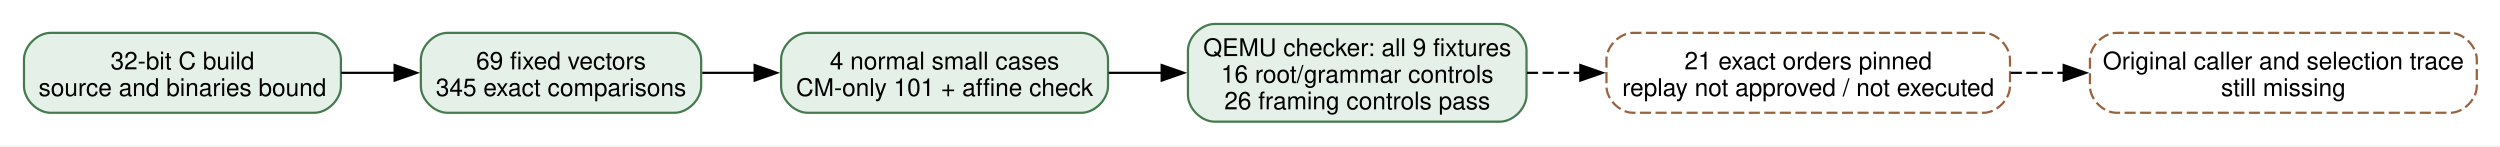
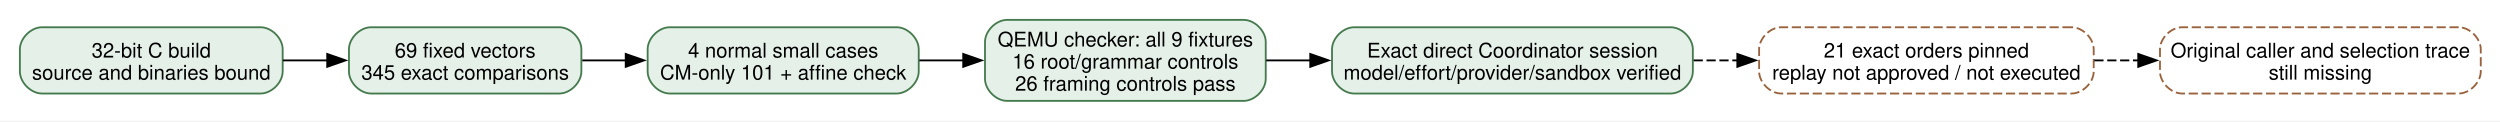
- <svg xmlns="http://www.w3.org/2000/svg" width="1126pt" height="66pt" viewBox="0.00 0.00 1126.00 66.00">
+ <svg xmlns="http://www.w3.org/2000/svg" width="1358pt" height="66pt" viewBox="0.00 0.00 1358.00 66.00">
  <g id="graph0" class="graph" transform="scale(1 1) rotate(0) translate(10.8 54.8)">
-     <polygon fill="white" stroke="none" points="-10.8,10.8 -10.8,-54.8 1115.55,-54.8 1115.55,10.8 -10.8,10.8" />
+     <polygon fill="white" stroke="none" points="-10.8,10.8 -10.8,-54.8 1347.55,-54.8 1347.55,10.8 -10.8,10.8" />
    <g id="node1" class="node">
      <path fill="#e5f1e8" stroke="#457a4e" d="M130.75,-40C130.75,-40 12,-40 12,-40 6,-40 0,-34 0,-28 0,-28 0,-16 0,-16 0,-10 6,-4 12,-4 12,-4 130.75,-4 130.75,-4 136.75,-4 142.75,-10 142.75,-16 142.75,-16 142.75,-28 142.75,-28 142.75,-34 136.75,-40 130.75,-40" />
      <text xml:space="preserve" text-anchor="middle" x="71.38" y="-23.55" font-family="Helvetica,sans-Serif" font-size="11.00">32-bit C build</text>
      <text xml:space="preserve" text-anchor="middle" x="71.38" y="-11.55" font-family="Helvetica,sans-Serif" font-size="11.00">source and binaries bound</text>
    </g>
    <g id="node2" class="node">
      <path fill="#e5f1e8" stroke="#457a4e" d="M293,-40C293,-40 190.75,-40 190.75,-40 184.75,-40 178.75,-34 178.75,-28 178.75,-28 178.75,-16 178.75,-16 178.75,-10 184.75,-4 190.75,-4 190.75,-4 293,-4 293,-4 299,-4 305,-10 305,-16 305,-16 305,-28 305,-28 305,-34 299,-40 293,-40" />
      <text xml:space="preserve" text-anchor="middle" x="241.88" y="-23.55" font-family="Helvetica,sans-Serif" font-size="11.00">69 fixed vectors</text>
      <text xml:space="preserve" text-anchor="middle" x="241.88" y="-11.55" font-family="Helvetica,sans-Serif" font-size="11.00">345 exact comparisons</text>
    </g>
    <g id="edge1" class="edge">
      <path fill="none" stroke="black" d="M142.86,-22C150.89,-22 159.09,-22 167.16,-22" />
      <polygon fill="black" stroke="black" points="166.94,-25.5 176.94,-22 166.94,-18.5 166.94,-25.5" />
    </g>
    <g id="node3" class="node">
      <path fill="#e5f1e8" stroke="#457a4e" d="M476.25,-40C476.25,-40 353,-40 353,-40 347,-40 341,-34 341,-28 341,-28 341,-16 341,-16 341,-10 347,-4 353,-4 353,-4 476.25,-4 476.25,-4 482.25,-4 488.25,-10 488.25,-16 488.25,-16 488.25,-28 488.25,-28 488.25,-34 482.25,-40 476.25,-40" />
      <text xml:space="preserve" text-anchor="middle" x="414.62" y="-23.55" font-family="Helvetica,sans-Serif" font-size="11.00">4 normal small cases</text>
      <text xml:space="preserve" text-anchor="middle" x="414.62" y="-11.55" font-family="Helvetica,sans-Serif" font-size="11.00">CM-only 101 + affine check</text>
    </g>
    <g id="edge2" class="edge">
      <path fill="none" stroke="black" d="M305.49,-22C313.25,-22 321.28,-22 329.31,-22" />
      <polygon fill="black" stroke="black" points="329.09,-25.5 339.09,-22 329.09,-18.5 329.09,-25.5" />
    </g>
    <g id="node4" class="node">
      <path fill="#e5f1e8" stroke="#457a4e" d="M664.75,-44C664.75,-44 536.25,-44 536.25,-44 530.25,-44 524.25,-38 524.25,-32 524.25,-32 524.25,-12 524.25,-12 524.25,-6 530.25,0 536.25,0 536.25,0 664.75,0 664.75,0 670.75,0 676.75,-6 676.75,-12 676.75,-12 676.75,-32 676.75,-32 676.75,-38 670.75,-44 664.75,-44" />
      <text xml:space="preserve" text-anchor="middle" x="600.5" y="-29.55" font-family="Helvetica,sans-Serif" font-size="11.00">QEMU checker: all 9 fixtures</text>
      <text xml:space="preserve" text-anchor="middle" x="600.5" y="-17.55" font-family="Helvetica,sans-Serif" font-size="11.00">16 root/grammar controls</text>
      <text xml:space="preserve" text-anchor="middle" x="600.5" y="-5.55" font-family="Helvetica,sans-Serif" font-size="11.00">26 framing controls pass</text>
    </g>
    <g id="edge3" class="edge">
      <path fill="none" stroke="black" d="M488.56,-22C496.47,-22 504.57,-22 512.62,-22" />
      <polygon fill="black" stroke="black" points="512.42,-25.5 522.42,-22 512.42,-18.5 512.42,-25.5" />
    </g>
    <g id="node5" class="node">
-       <path fill="none" stroke="#99613c" stroke-dasharray="5,2" d="M882.5,-40C882.5,-40 724.75,-40 724.75,-40 718.75,-40 712.75,-34 712.75,-28 712.75,-28 712.75,-16 712.75,-16 712.75,-10 718.75,-4 724.75,-4 724.75,-4 882.5,-4 882.5,-4 888.5,-4 894.5,-10 894.5,-16 894.5,-16 894.5,-28 894.5,-28 894.5,-34 888.5,-40 882.5,-40" />
-       <text xml:space="preserve" text-anchor="middle" x="803.62" y="-23.55" font-family="Helvetica,sans-Serif" font-size="11.00">21 exact orders pinned</text>
-       <text xml:space="preserve" text-anchor="middle" x="803.62" y="-11.55" font-family="Helvetica,sans-Serif" font-size="11.00">replay not approved / not executed</text>
+       <path fill="#e5f1e8" stroke="#457a4e" d="M896.75,-40C896.75,-40 724.75,-40 724.75,-40 718.75,-40 712.75,-34 712.75,-28 712.75,-28 712.75,-16 712.75,-16 712.75,-10 718.75,-4 724.75,-4 724.75,-4 896.75,-4 896.75,-4 902.75,-4 908.75,-10 908.75,-16 908.75,-16 908.75,-28 908.75,-28 908.75,-34 902.75,-40 896.75,-40" />
+       <text xml:space="preserve" text-anchor="middle" x="810.75" y="-23.55" font-family="Helvetica,sans-Serif" font-size="11.00">Exact direct Coordinator session</text>
+       <text xml:space="preserve" text-anchor="middle" x="810.75" y="-11.55" font-family="Helvetica,sans-Serif" font-size="11.00">model/effort/provider/sandbox verified</text>
    </g>
    <g id="edge4" class="edge">
-       <path fill="none" stroke="black" stroke-dasharray="5,2" d="M676.96,-22C684.84,-22 692.94,-22 701.05,-22" />
-       <polygon fill="black" stroke="black" points="700.98,-25.5 710.98,-22 700.98,-18.5 700.98,-25.5" />
+       <path fill="none" stroke="black" d="M676.98,-22C684.81,-22 692.88,-22 700.98,-22" />
+       <polygon fill="black" stroke="black" points="700.93,-25.5 710.93,-22 700.93,-18.5 700.93,-25.5" />
    </g>
    <g id="node6" class="node">
-       <path fill="none" stroke="#99613c" stroke-dasharray="5,2" d="M1092.75,-40C1092.75,-40 942.5,-40 942.5,-40 936.5,-40 930.5,-34 930.5,-28 930.5,-28 930.5,-16 930.5,-16 930.5,-10 936.5,-4 942.5,-4 942.5,-4 1092.75,-4 1092.75,-4 1098.75,-4 1104.75,-10 1104.75,-16 1104.75,-16 1104.75,-28 1104.75,-28 1104.75,-34 1098.75,-40 1092.75,-40" />
-       <text xml:space="preserve" text-anchor="middle" x="1017.62" y="-23.55" font-family="Helvetica,sans-Serif" font-size="11.00">Original caller and selection trace</text>
-       <text xml:space="preserve" text-anchor="middle" x="1017.62" y="-11.55" font-family="Helvetica,sans-Serif" font-size="11.00">still missing</text>
+       <path fill="none" stroke="#99613c" stroke-dasharray="5,2" d="M1114.5,-40C1114.5,-40 956.75,-40 956.75,-40 950.75,-40 944.75,-34 944.75,-28 944.75,-28 944.75,-16 944.75,-16 944.75,-10 950.75,-4 956.75,-4 956.75,-4 1114.5,-4 1114.5,-4 1120.5,-4 1126.5,-10 1126.5,-16 1126.5,-16 1126.5,-28 1126.5,-28 1126.5,-34 1120.5,-40 1114.5,-40" />
+       <text xml:space="preserve" text-anchor="middle" x="1035.62" y="-23.55" font-family="Helvetica,sans-Serif" font-size="11.00">21 exact orders pinned</text>
+       <text xml:space="preserve" text-anchor="middle" x="1035.62" y="-11.55" font-family="Helvetica,sans-Serif" font-size="11.00">replay not approved / not executed</text>
    </g>
    <g id="edge5" class="edge">
-       <path fill="none" stroke="black" stroke-dasharray="5,2" d="M894.84,-22C902.81,-22 910.89,-22 918.92,-22" />
-       <polygon fill="black" stroke="black" points="918.69,-25.5 928.69,-22 918.69,-18.5 918.69,-25.5" />
+       <path fill="none" stroke="black" stroke-dasharray="5,2" d="M909.18,-22C917.05,-22 925.02,-22 932.92,-22" />
+       <polygon fill="black" stroke="black" points="932.91,-25.5 942.91,-22 932.91,-18.5 932.91,-25.5" />
+     </g>
+     <g id="node7" class="node">
+       <path fill="none" stroke="#99613c" stroke-dasharray="5,2" d="M1324.75,-40C1324.75,-40 1174.5,-40 1174.5,-40 1168.5,-40 1162.5,-34 1162.5,-28 1162.5,-28 1162.5,-16 1162.5,-16 1162.5,-10 1168.5,-4 1174.5,-4 1174.5,-4 1324.75,-4 1324.75,-4 1330.75,-4 1336.75,-10 1336.75,-16 1336.75,-16 1336.75,-28 1336.75,-28 1336.75,-34 1330.75,-40 1324.75,-40" />
+       <text xml:space="preserve" text-anchor="middle" x="1249.62" y="-23.55" font-family="Helvetica,sans-Serif" font-size="11.00">Original caller and selection trace</text>
+       <text xml:space="preserve" text-anchor="middle" x="1249.62" y="-11.55" font-family="Helvetica,sans-Serif" font-size="11.00">still missing</text>
+     </g>
+     <g id="edge6" class="edge">
+       <path fill="none" stroke="black" stroke-dasharray="5,2" d="M1126.84,-22C1134.81,-22 1142.89,-22 1150.92,-22" />
+       <polygon fill="black" stroke="black" points="1150.69,-25.5 1160.69,-22 1150.69,-18.5 1150.69,-25.5" />
    </g>
  </g>
</svg>
